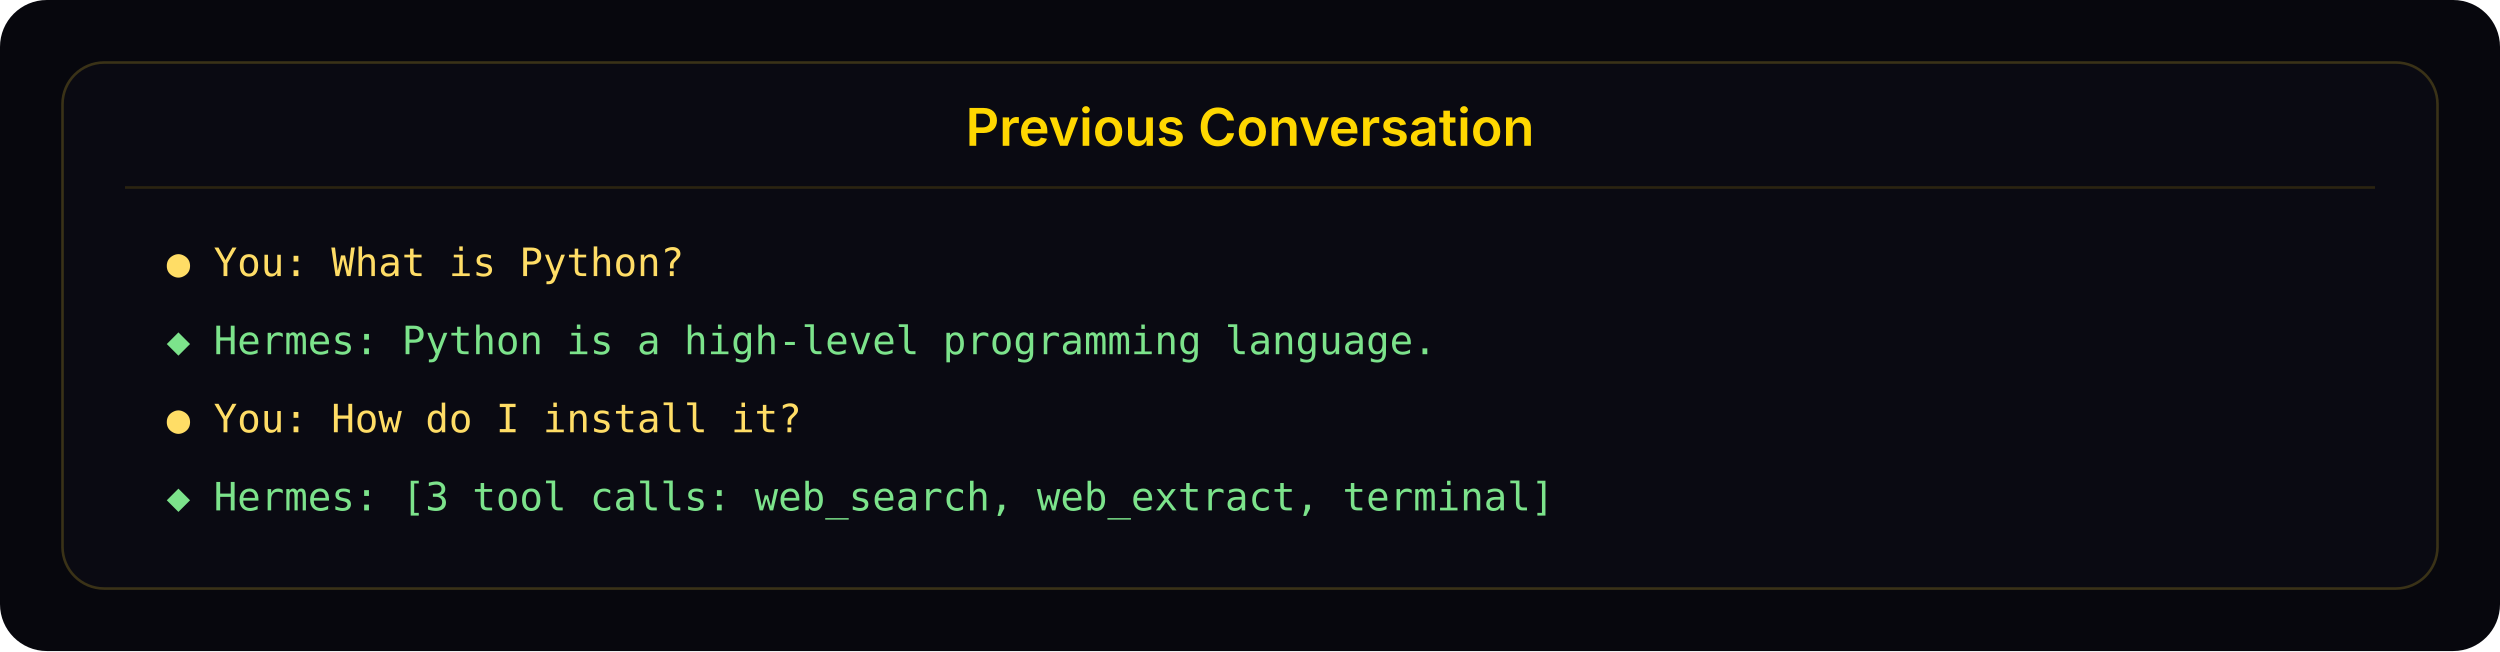
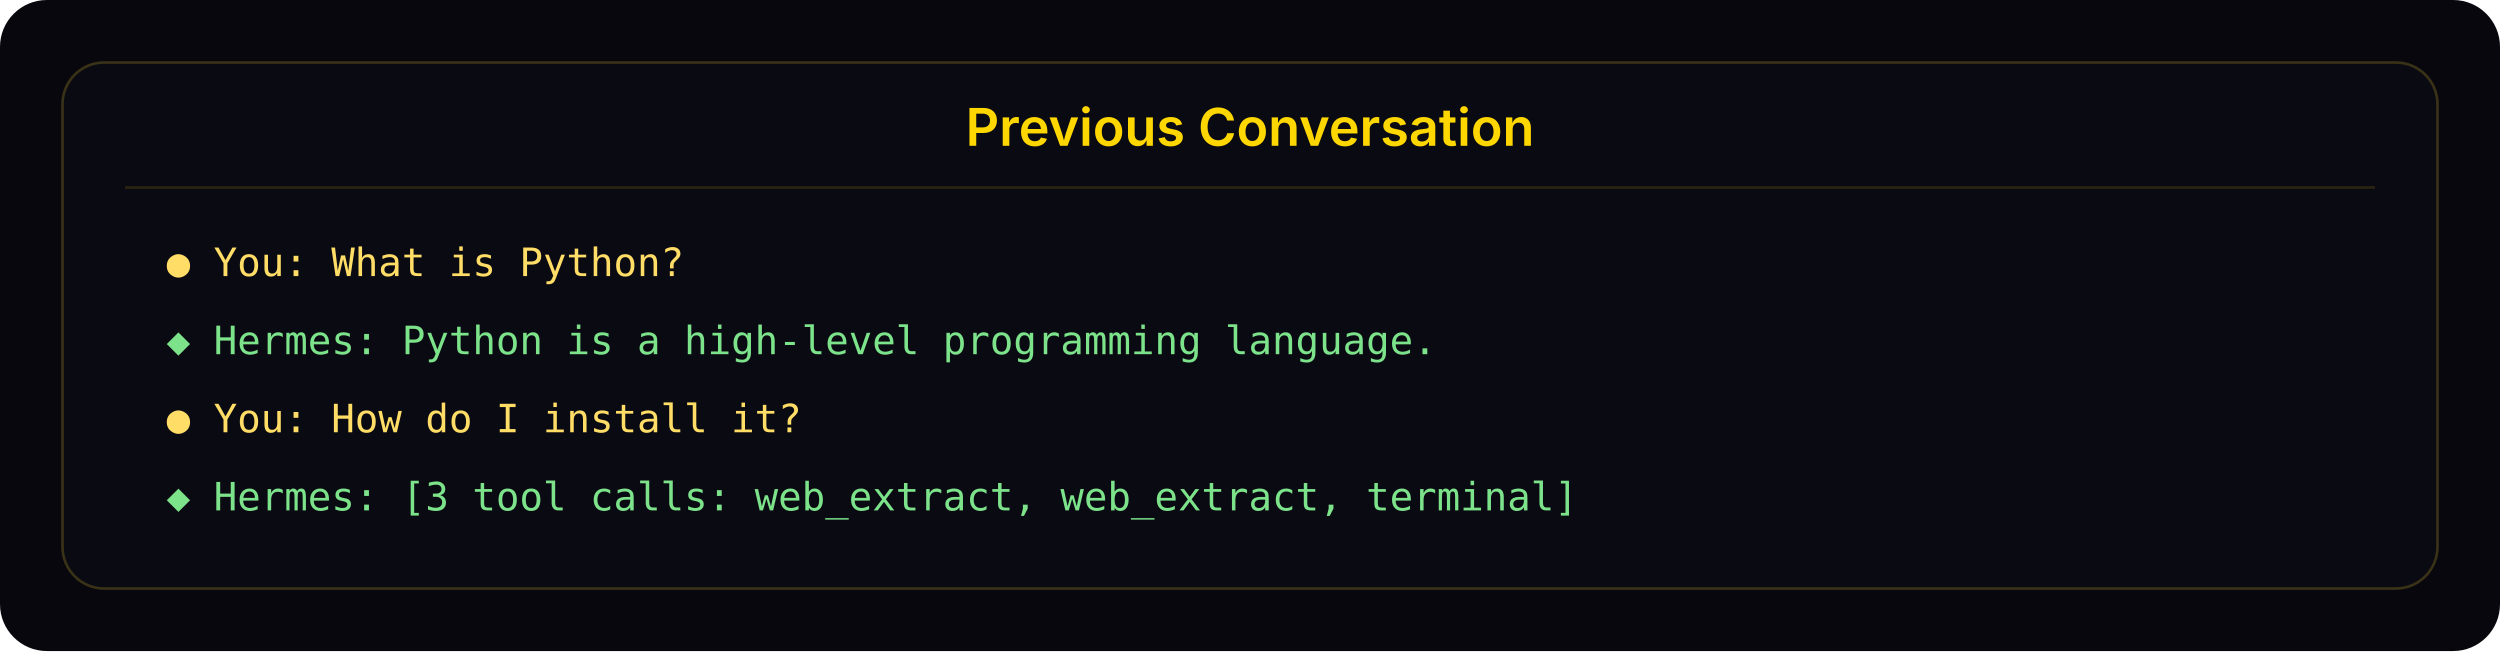
<svg xmlns="http://www.w3.org/2000/svg" width="960" height="250" viewBox="0 0 960 250" role="img" aria-labelledby="title desc">
  <rect width="960" height="250" rx="18" fill="#07070d" />
  <rect x="24" y="24" width="912" height="202" rx="16" fill="#0a0a12" stroke="#3a3217" />
  <text x="480" y="56" text-anchor="middle" fill="#ffd700" font-family="Inter, sans-serif" font-size="20" font-weight="600">Previous Conversation</text>
  <line x1="48" y1="72" x2="912" y2="72" stroke="#2b2410" />
  <text x="64" y="106" fill="#ffdd66" font-family="JetBrains Mono, monospace" font-size="15">● You: What is Python?</text>
  <text x="64" y="136" fill="#7ce38b" font-family="JetBrains Mono, monospace" font-size="15">◆ Hermes: Python is a high-level programming language.</text>
  <text x="64" y="166" fill="#ffdd66" font-family="JetBrains Mono, monospace" font-size="15">● You: How do I install it?</text>
-   <text x="64" y="196" fill="#7ce38b" font-family="JetBrains Mono, monospace" font-size="15">◆ Hermes: [3 tool calls: web_search, web_extract, terminal]</text>
+   <text x="64" y="196" fill="#7ce38b" font-family="JetBrains Mono, monospace" font-size="15">◆ Hermes: [3 tool calls: web_extract, web_extract, terminal]</text>
</svg>
